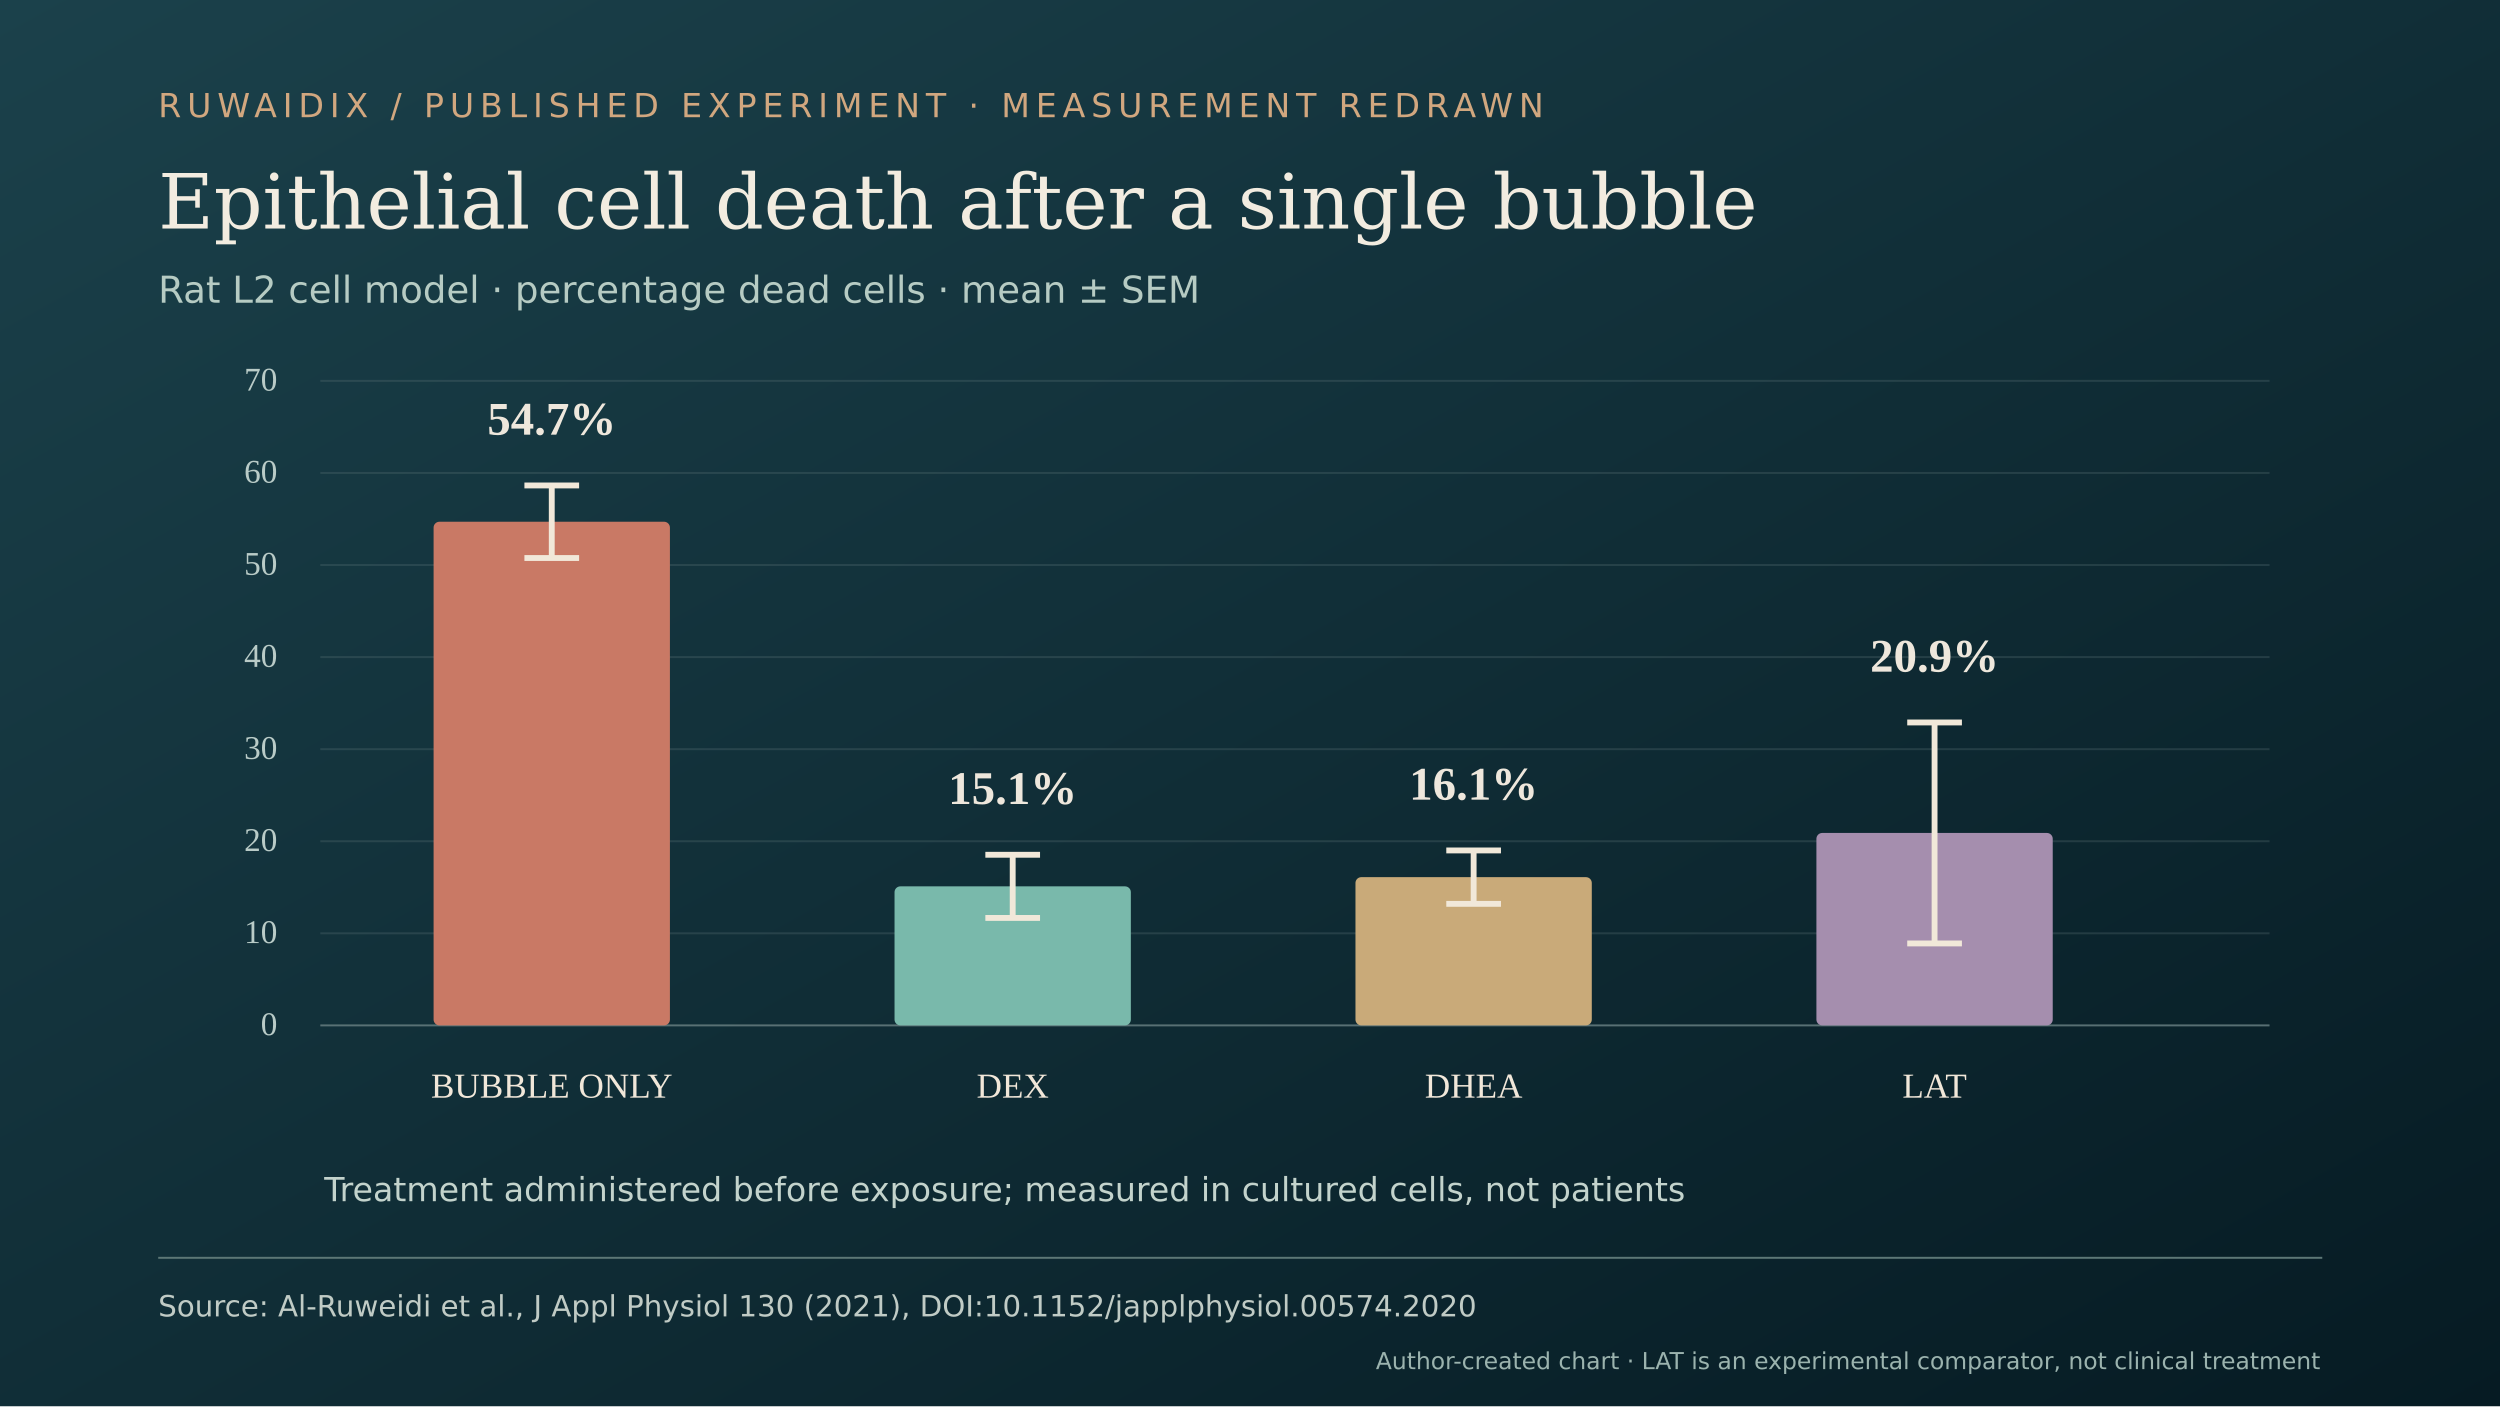
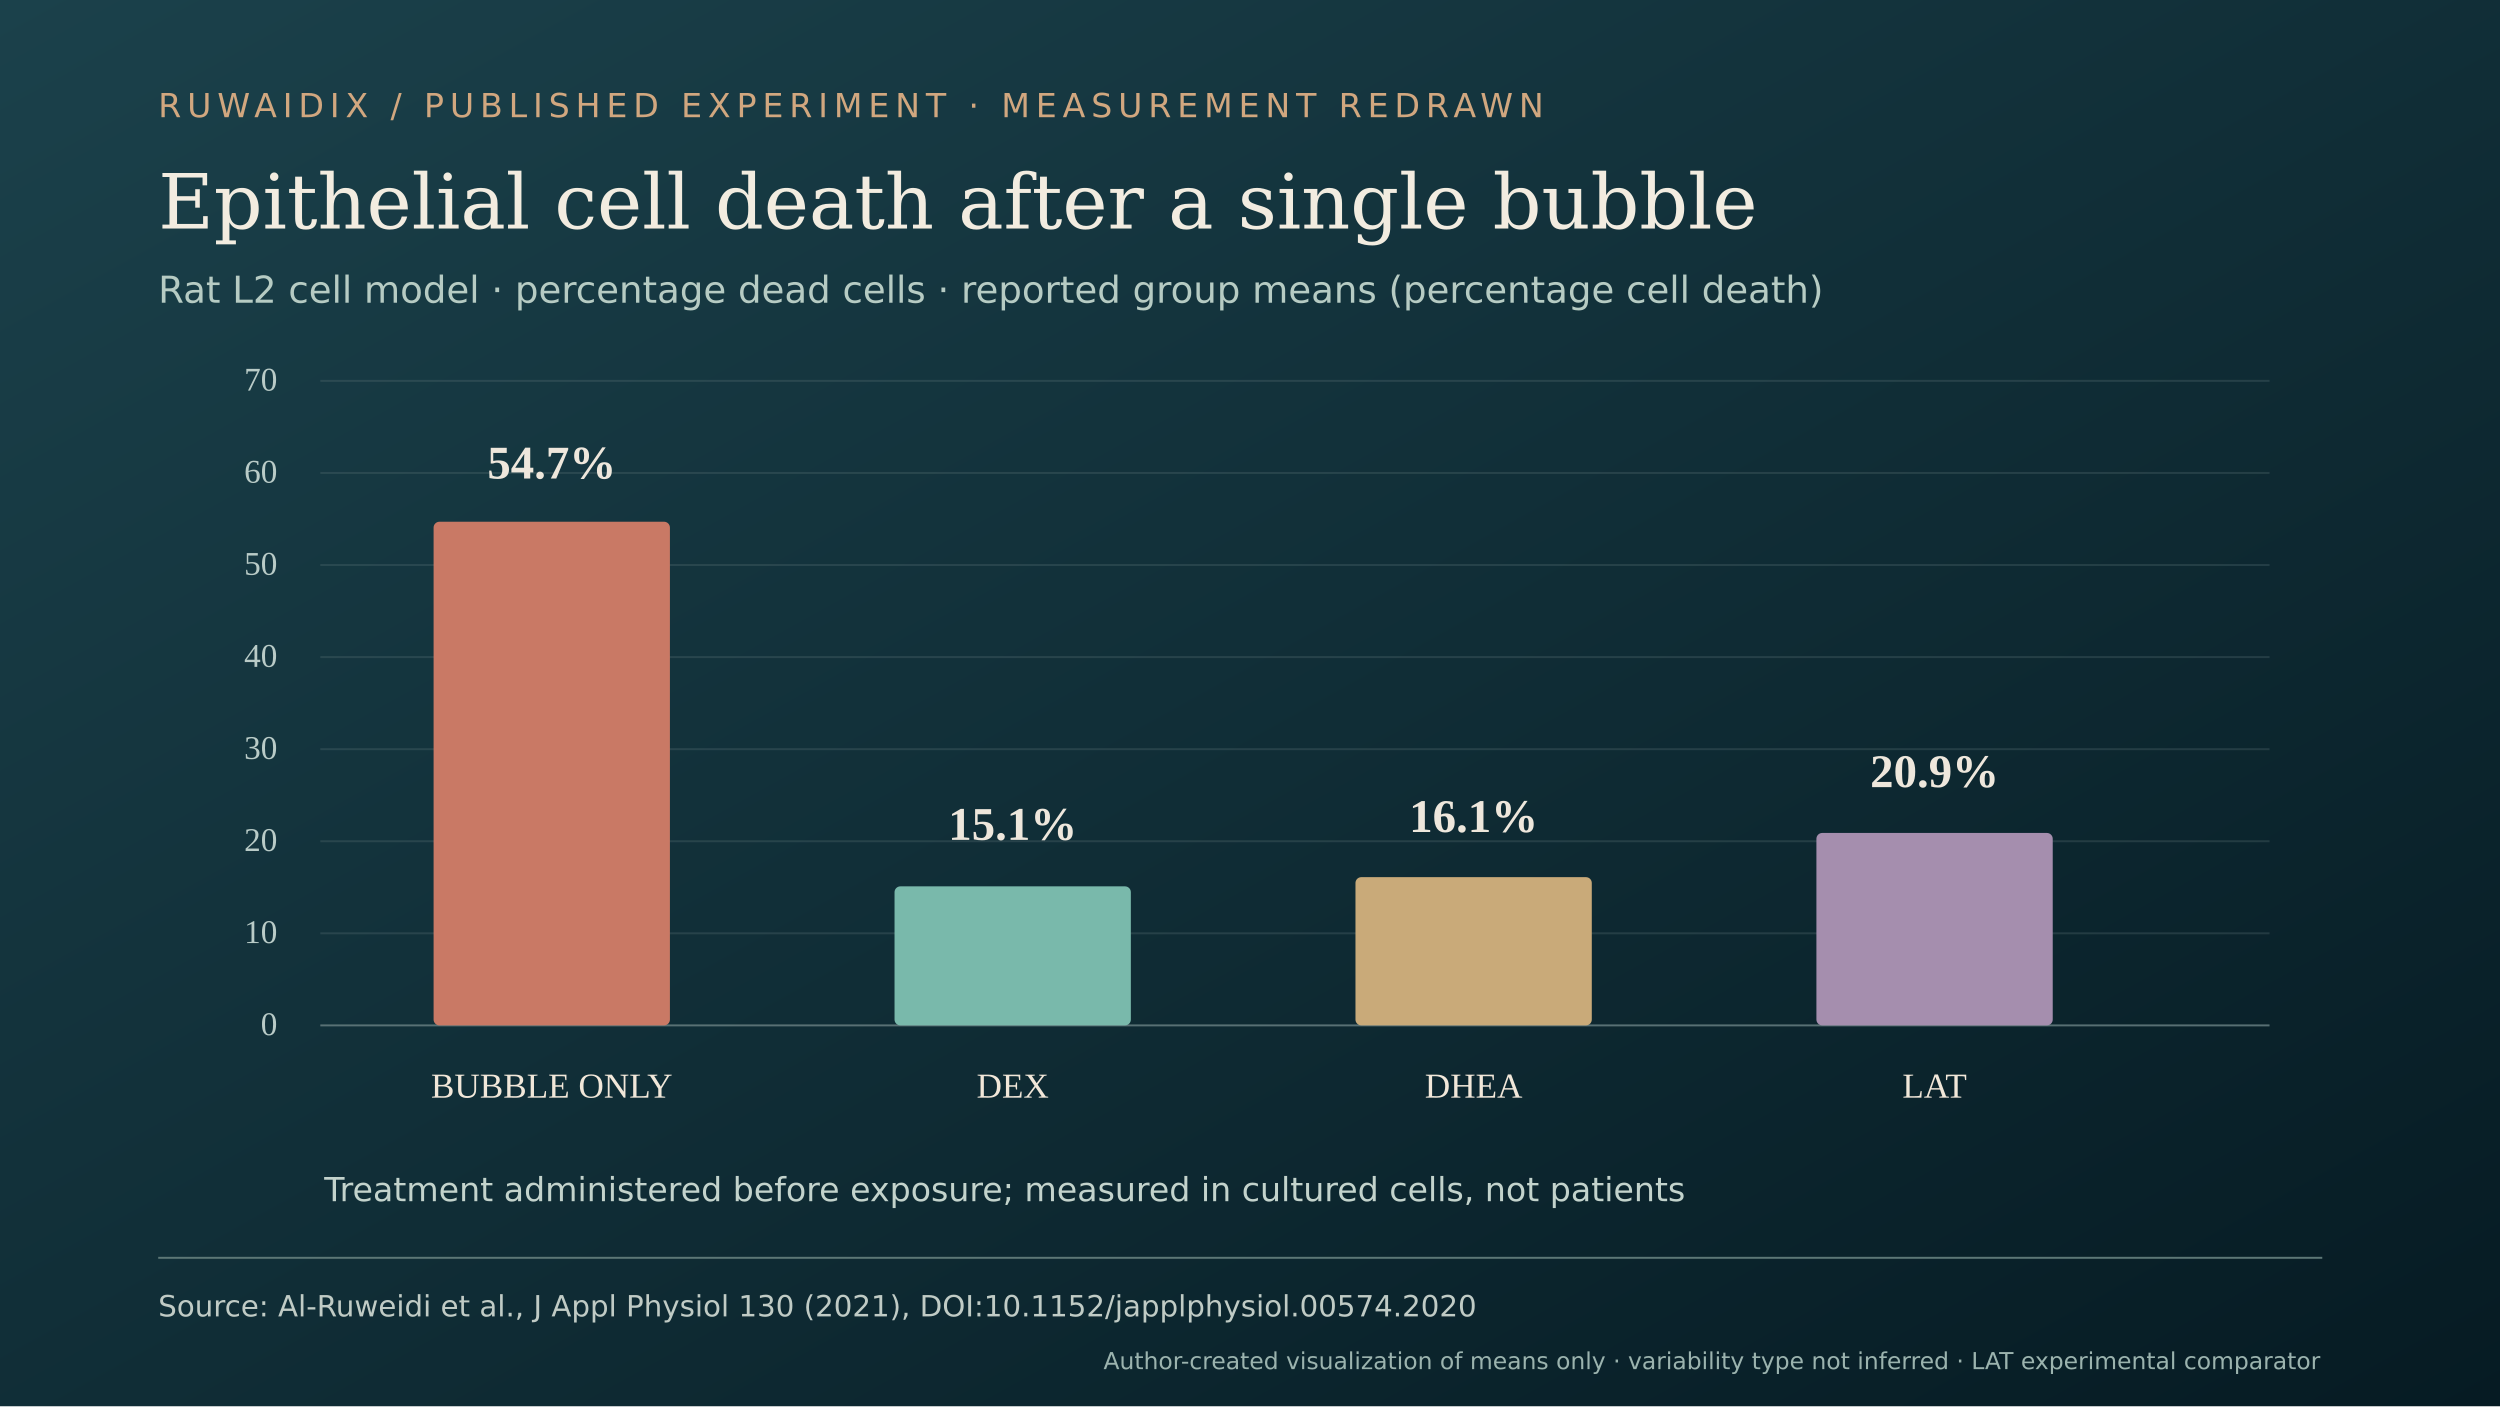
<svg xmlns="http://www.w3.org/2000/svg" viewBox="0 0 1280 720">
  <defs>
    <linearGradient id="g" x1="0" y1="0" x2="1" y2="1">
      <stop stop-color="#1b414b" />
      <stop offset="1" stop-color="#061b23" />
    </linearGradient>
  </defs>
  <rect width="1280" height="720" fill="url(#g)" />
  <text x="81" y="60" font-family="DejaVu Sans,sans-serif" font-size="17" letter-spacing="3" fill="#d1a77f">RUWAIDIX / PUBLISHED EXPERIMENT · MEASUREMENT REDRAWN</text>
  <text x="81" y="117" font-family="DejaVu Serif,serif" font-size="39" fill="#f2ece0">Epithelial cell death after a single bubble</text>
-   <text x="81" y="155" font-family="DejaVu Sans,sans-serif" font-size="19" fill="#b6cbc3">Rat L2 cell model · percentage dead cells · mean ± SEM</text>
+   <text x="81" y="155" font-family="DejaVu Sans,sans-serif" font-size="19" fill="#b6cbc3">Rat L2 cell model · percentage dead cells · reported group means (percentage cell death)</text>
  <path d="M164 525 H1162" stroke="#60787b" opacity="0.9" />
  <text x="142" y="530" text-anchor="end" fill="#b9cbc7" font-size="17">0</text>
  <path d="M164 477.857 H1162" stroke="#60787b" opacity="0.28" />
  <text x="142" y="482.857" text-anchor="end" fill="#b9cbc7" font-size="17">10</text>
  <path d="M164 430.714 H1162" stroke="#60787b" opacity="0.28" />
  <text x="142" y="435.714" text-anchor="end" fill="#b9cbc7" font-size="17">20</text>
  <path d="M164 383.571 H1162" stroke="#60787b" opacity="0.28" />
  <text x="142" y="388.571" text-anchor="end" fill="#b9cbc7" font-size="17">30</text>
  <path d="M164 336.429 H1162" stroke="#60787b" opacity="0.28" />
  <text x="142" y="341.429" text-anchor="end" fill="#b9cbc7" font-size="17">40</text>
  <path d="M164 289.286 H1162" stroke="#60787b" opacity="0.28" />
  <text x="142" y="294.286" text-anchor="end" fill="#b9cbc7" font-size="17">50</text>
  <path d="M164 242.143 H1162" stroke="#60787b" opacity="0.28" />
  <text x="142" y="247.143" text-anchor="end" fill="#b9cbc7" font-size="17">60</text>
  <path d="M164 195 H1162" stroke="#60787b" opacity="0.28" />
  <text x="142" y="200" text-anchor="end" fill="#b9cbc7" font-size="17">70</text>
  <rect x="222" y="267.129" width="121" height="257.871" rx="3" fill="#c97965" />
-   <path d="M282.5 248.554 V285.703 m-14 -37.149 h28 m-28 37.149 h28" stroke="#f1e8d9" stroke-width="3" fill="none" />
-   <text x="282.5" y="222.554" font-size="24" font-weight="bold" text-anchor="middle" fill="#eee7dc">54.7%</text>
+   <text x="282.5" y="245" font-size="24" font-weight="bold" text-anchor="middle" fill="#eee7dc">54.7%</text>
  <text x="282.5" y="562" font-size="18" text-anchor="middle" fill="#f1e7d9">BUBBLE ONLY</text>
  <rect x="458" y="453.814" width="121" height="71.186" rx="3" fill="#79b9ab" />
-   <path d="M518.5 437.644 V469.984 m-14 -32.34 h28 m-28 32.34 h28" stroke="#f1e8d9" stroke-width="3" fill="none" />
-   <text x="518.5" y="411.644" font-size="24" font-weight="bold" text-anchor="middle" fill="#eee7dc">15.1%</text>
+   <text x="518.5" y="430" font-size="24" font-weight="bold" text-anchor="middle" fill="#eee7dc">15.1%</text>
  <text x="518.5" y="562" font-size="18" text-anchor="middle" fill="#f1e7d9">DEX</text>
  <rect x="694" y="449.1" width="121" height="75.9" rx="3" fill="#c9aa79" />
-   <path d="M754.5 435.429 V462.771 m-14 -27.343 h28 m-28 27.343 h28" stroke="#f1e8d9" stroke-width="3" fill="none" />
-   <text x="754.5" y="409.429" font-size="24" font-weight="bold" text-anchor="middle" fill="#eee7dc">16.1%</text>
+   <text x="754.5" y="426" font-size="24" font-weight="bold" text-anchor="middle" fill="#eee7dc">16.1%</text>
  <text x="754.5" y="562" font-size="18" text-anchor="middle" fill="#f1e7d9">DHEA</text>
  <rect x="930" y="426.471" width="121" height="98.529" rx="3" fill="#a58eae" />
-   <path d="M990.5 369.9 V483.043 m-14 -113.143 h28 m-28 113.143 h28" stroke="#f1e8d9" stroke-width="3" fill="none" />
-   <text x="990.5" y="343.9" font-size="24" font-weight="bold" text-anchor="middle" fill="#eee7dc">20.9%</text>
+   <text x="990.5" y="403" font-size="24" font-weight="bold" text-anchor="middle" fill="#eee7dc">20.9%</text>
  <text x="990.5" y="562" font-size="18" text-anchor="middle" fill="#f1e7d9">LAT</text>
  <text x="166" y="615" font-family="DejaVu Sans,sans-serif" font-size="17" fill="#c3d3cc">Treatment administered before exposure; measured in cultured cells, not patients</text>
  <path d="M81 644 H1189" stroke="#5c7776" />
  <text x="81" y="674" font-family="DejaVu Sans,sans-serif" font-size="15" fill="#c0cbc5">Source: Al-Ruweidi et al., J Appl Physiol 130 (2021), DOI:10.1152/japplphysiol.00574.2020</text>
-   <text x="1188" y="701" font-family="DejaVu Sans,sans-serif" font-size="12" fill="#9bb3ae" text-anchor="end">Author-created chart · LAT is an experimental comparator, not clinical treatment</text>
+   <text x="1188" y="701" font-family="DejaVu Sans,sans-serif" font-size="12" fill="#9bb3ae" text-anchor="end">Author-created visualization of means only · variability type not inferred · LAT experimental comparator</text>
</svg>
